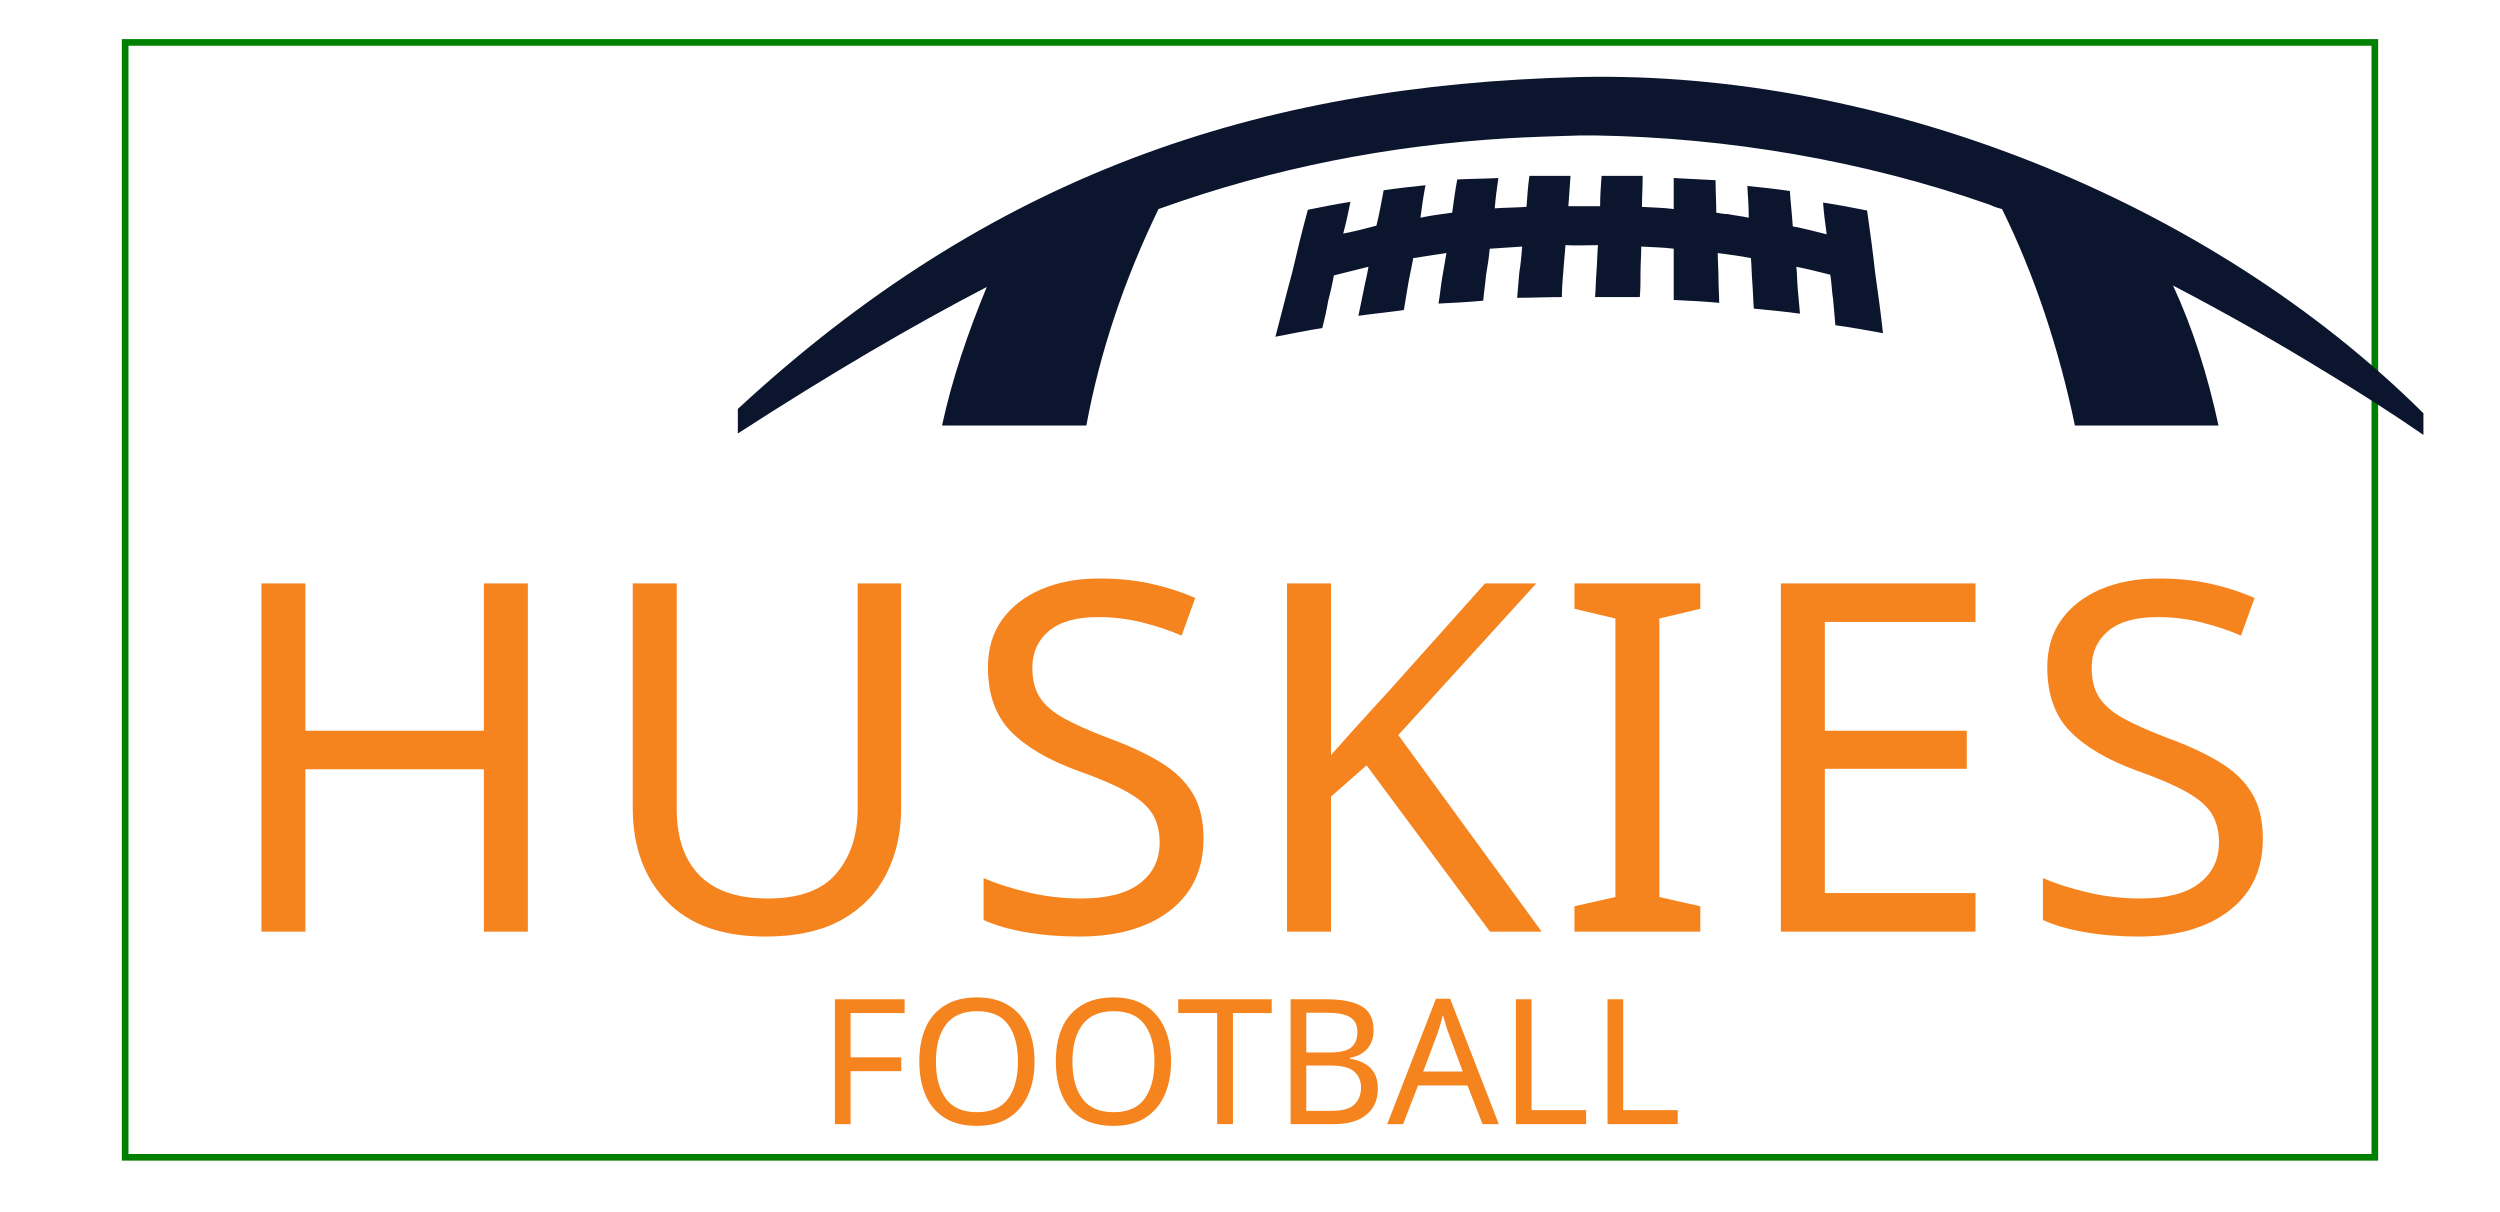
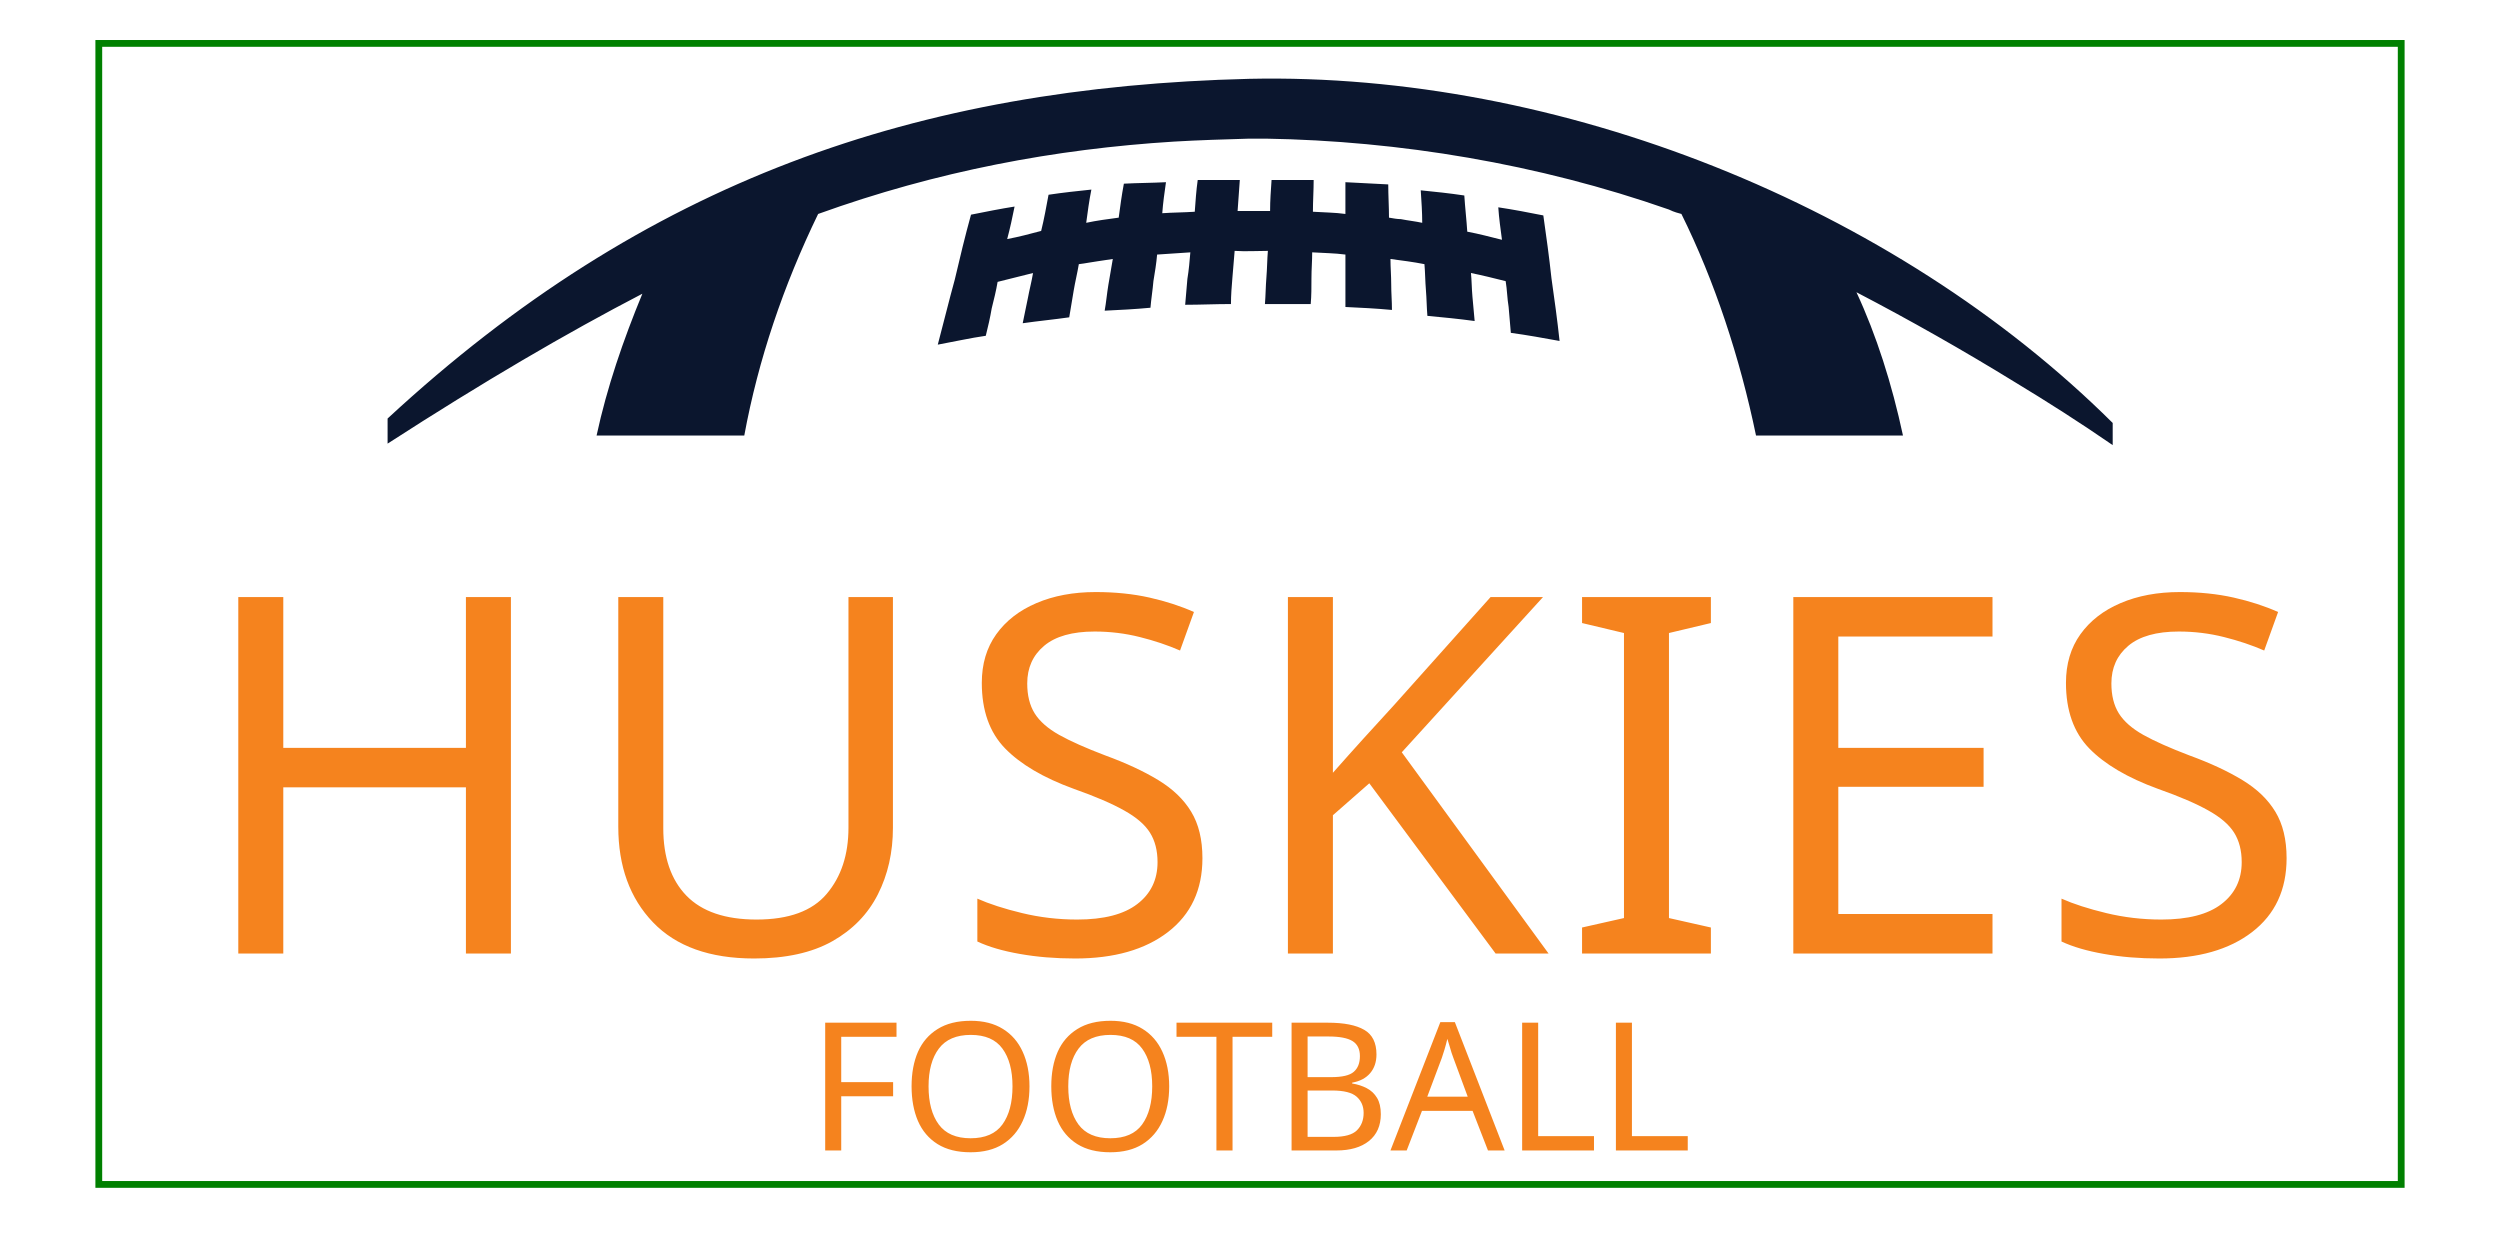
<svg xmlns="http://www.w3.org/2000/svg" version="1.1" id="layout" data-colorable="special_text" preserveAspectRatio="xMidYMid meet">
  <svg viewBox="0 0 339 168" y="3.5%" height="92%">
    <rect x="0" y="0" width="100%" height="100%" fill="none" stroke="green" />
    <defs>
      <style type="text/css">
                
			#layout svg {
					overflow: visible;
				}
				@font-face {
	font-family: 'condensed_block';
	src: url('http://richardsonsports.com/customizer/fonts/aoalpha0.woff') format('woff');
	font-weight: bold;
					}
				 @font-face {
	font-family: 'square';
	src: url('http://richardsonsports.com/customizer/fonts/sqr721be.woff') format('woff');
	font-weight: normal;
	font-style: normal;
							}
			
            </style>
    </defs>
    <svg class="draggable" viewBox="0 0 234 70" y="0" height="70">
-       <path fill="#0B162E" class="drag-target color-1" transform="translate(-59.95)" d="M190.999 28.807c1.74-.326 3.371-.761 5.002-1.196.435-1.74.761-3.588 1.087-5.328 2.175-.326 4.241-.544 6.307-.761-.326 1.631-.544 3.262-.761 4.893 1.522-.326 3.153-.544 4.784-.761.217-1.631.435-3.262.761-5.002 2.066-.109 4.132-.109 6.198-.217-.217 1.522-.435 3.045-.544 4.567 1.522-.109 3.153-.109 4.784-.217.109-1.522.217-3.153.435-4.676h6.198l-.326 4.567h4.784c0-1.522.109-3.045.217-4.567h6.198c0 1.522-.109 3.153-.109 4.676 1.631.109 3.262.109 4.784.326v-4.676c2.066.109 4.241.217 6.307.326 0 1.631.109 3.262.109 4.893.652.109 1.196.217 1.74.217 1.087.217 2.175.326 3.153.544 0-1.522-.109-3.153-.217-4.784 2.175.217 4.241.435 6.415.761.109 1.74.326 3.588.435 5.328 1.74.326 3.371.761 5.11 1.196-.217-1.631-.435-3.153-.544-4.784 2.175.326 4.458.761 6.633 1.196.435 3.045.87 6.198 1.196 9.242.435 3.045.87 6.198 1.196 9.242-2.392-.435-4.784-.87-7.176-1.196-.109-1.305-.217-2.501-.326-3.806-.217-1.305-.217-2.501-.435-3.806-1.74-.435-3.479-.87-5.11-1.196.109 1.087.109 2.283.217 3.479l.326 3.588c-2.392-.326-4.676-.544-6.959-.761-.109-1.305-.109-2.501-.217-3.806-.109-1.305-.109-2.61-.217-3.806-1.631-.326-3.371-.544-5.002-.761 0 1.196.109 2.501.109 3.697 0 1.305.109 2.501.109 3.806-2.283-.217-4.567-.326-6.85-.435v-3.914-3.806c-1.631-.217-3.262-.217-4.893-.326 0 1.305-.109 2.501-.109 3.806 0 1.305 0 2.61-.109 3.806h-6.741c.109-1.305.109-2.61.217-3.914.109-1.305.109-2.61.217-3.914-1.631 0-3.262.109-4.893 0l-.326 3.914c-.109 1.304-.217 2.61-.217 3.914-2.283 0-4.567.109-6.741.109.109-1.305.217-2.501.326-3.806.217-1.305.326-2.61.435-3.914l-4.893.326c-.109 1.305-.326 2.61-.544 3.914-.109 1.305-.326 2.61-.435 3.914-2.283.217-4.458.326-6.741.435.217-1.196.326-2.501.544-3.806.217-1.196.435-2.501.652-3.806-.761.109-1.414.217-2.175.326-.87.109-1.848.326-2.827.435-.217 1.305-.544 2.61-.761 3.914l-.652 3.914c-2.283.326-4.567.544-6.85.87.217-1.196.544-2.501.761-3.697.217-1.196.544-2.392.761-3.697l-5.219 1.305c-.217 1.305-.544 2.61-.87 3.914-.217 1.305-.544 2.718-.87 4.023-2.283.326-4.676.87-7.068 1.305.87-3.262 1.631-6.415 2.501-9.568.761-3.262 1.522-6.415 2.392-9.568 2.175-.435 4.349-.87 6.415-1.196-.327 1.633-.654 3.155-1.088 4.786zm148.42 21.095a379.15 379.15 0 0 0-23.378-13.265c2.936 6.307 5.219 13.483 6.85 21.094h-21.638c-2.392-11.526-6.089-22.725-10.982-32.62l-.761-.217c-.326-.109-.652-.217-1.087-.435-19.246-6.741-39.688-10.112-59.368-10.438h-2.392c-3.697.109-7.394.217-11.091.435-17.506 1.087-34.903 4.349-52.409 10.656-5.11 10.547-8.807 21.42-10.873 32.62h-21.747c1.522-7.068 3.914-14.027 6.741-20.877-11.091 5.763-23.378 12.939-37.513 22.073v-3.697C137.719 20.11 177.841 6.41 226.662 5.214c45.559-.979 94.815 18.593 127.109 50.67v3.262c-4.892-3.373-9.677-6.417-14.352-9.244z" />
+       <path fill="#0B162E" class="drag-target color-1" d="M81.249 28.807c1.74-.326 3.371-.761 5.002-1.196.435-1.74.761-3.588 1.087-5.328 2.175-.326 4.241-.544 6.307-.761-.326 1.631-.544 3.262-.761 4.893 1.522-.326 3.153-.544 4.784-.761.217-1.631.435-3.262.761-5.002 2.066-.109 4.132-.109 6.198-.217-.217 1.522-.435 3.045-.544 4.567 1.522-.109 3.153-.109 4.784-.217.109-1.522.217-3.153.435-4.676h6.198l-.326 4.567h4.784c0-1.522.109-3.045.217-4.567h6.198c0 1.522-.109 3.153-.109 4.676 1.631.109 3.262.109 4.784.326v-4.676c2.066.109 4.241.217 6.307.326 0 1.631.109 3.262.109 4.893.652.109 1.196.217 1.74.217 1.087.217 2.175.326 3.153.544 0-1.522-.109-3.153-.217-4.784 2.175.217 4.241.435 6.415.761.109 1.74.326 3.588.435 5.328 1.74.326 3.371.761 5.11 1.196-.217-1.631-.435-3.153-.544-4.784 2.175.326 4.458.761 6.633 1.196.435 3.045.87 6.198 1.196 9.242.435 3.045.87 6.198 1.196 9.242-2.392-.435-4.784-.87-7.176-1.196-.109-1.305-.217-2.501-.326-3.806-.217-1.305-.217-2.501-.435-3.806-1.74-.435-3.479-.87-5.11-1.196.109 1.087.109 2.283.217 3.479l.326 3.588c-2.392-.326-4.676-.544-6.959-.761-.109-1.305-.109-2.501-.217-3.806-.109-1.305-.109-2.61-.217-3.806-1.631-.326-3.371-.544-5.002-.761 0 1.196.109 2.501.109 3.697 0 1.305.109 2.501.109 3.806-2.283-.217-4.567-.326-6.85-.435V31.089c-1.631-.217-3.262-.217-4.893-.326 0 1.305-.109 2.501-.109 3.806 0 1.305 0 2.61-.109 3.806h-6.741c.109-1.305.109-2.61.217-3.914.109-1.305.109-2.61.217-3.914-1.631 0-3.262.109-4.893 0l-.326 3.914c-.109 1.304-.217 2.61-.217 3.914-2.283 0-4.567.109-6.741.109.109-1.305.217-2.501.326-3.806.217-1.305.326-2.61.435-3.914l-4.893.326c-.109 1.305-.326 2.61-.544 3.914-.109 1.305-.326 2.61-.435 3.914-2.283.217-4.458.326-6.741.435.217-1.196.326-2.501.544-3.806.217-1.196.435-2.501.652-3.806-.761.109-1.414.217-2.175.326-.87.109-1.848.326-2.827.435-.217 1.305-.544 2.61-.761 3.914l-.652 3.914c-2.283.326-4.567.544-6.85.87.217-1.196.544-2.501.761-3.697.217-1.196.544-2.392.761-3.697l-5.219 1.305c-.217 1.305-.544 2.61-.87 3.914-.217 1.305-.544 2.718-.87 4.023-2.283.326-4.676.87-7.068 1.305.87-3.262 1.631-6.415 2.501-9.568.761-3.262 1.522-6.415 2.392-9.568 2.175-.435 4.349-.87 6.415-1.196-.327 1.633-.654 3.155-1.088 4.786zm148.42 21.095a379.15 379.15 0 0 0-23.378-13.265c2.936 6.307 5.219 13.483 6.85 21.094h-21.638c-2.392-11.526-6.089-22.725-10.982-32.62l-.761-.217c-.326-.109-.652-.217-1.087-.435-19.246-6.741-39.688-10.112-59.368-10.438h-2.392c-3.697.109-7.394.217-11.091.435-17.506 1.087-34.903 4.349-52.409 10.656-5.11 10.547-8.807 21.42-10.873 32.62H20.793c1.522-7.068 3.914-14.027 6.741-20.877C16.443 42.618 4.156 49.794-9.979 58.928v-3.697C27.969 20.11 68.091 6.41 116.912 5.214c45.559-.979 94.815 18.593 127.109 50.67v3.262c-4.892-3.373-9.677-6.417-14.352-9.244z" />
    </svg>
    <svg id="main_text-wrapper" class="draggable" preserveAspectRatio="xMidYMin meet" y="134" height="106">
      <text id="main_text" data-name="main_text" data-text-max="12" class="main_text text drag-target" x="50%" fill="#F5831E" font-family="condensed_block" stroke="#F5831E" stroke-width="0px" font-size="73.5px" data-font-max="73.5" text-anchor="middle" letter-spacing="2">HUSKIES</text>
    </svg>
    <svg id="bottom_text-wrapper" class="draggable" preserveAspectRatio="xMidYMin meet" y="163" height="30">
      <text id="bottom_text" data-name="bottom_text" data-text-max="12" class="bottom_text text drag-target" x="50%" fill="#F5831E" font-family="square" stroke="#F5831E" stroke-width="0px" font-size="26.34px" data-font-max="26.4" text-anchor="middle" letter-spacing="0">FOOTBALL</text>
    </svg>
  </svg>
</svg>
